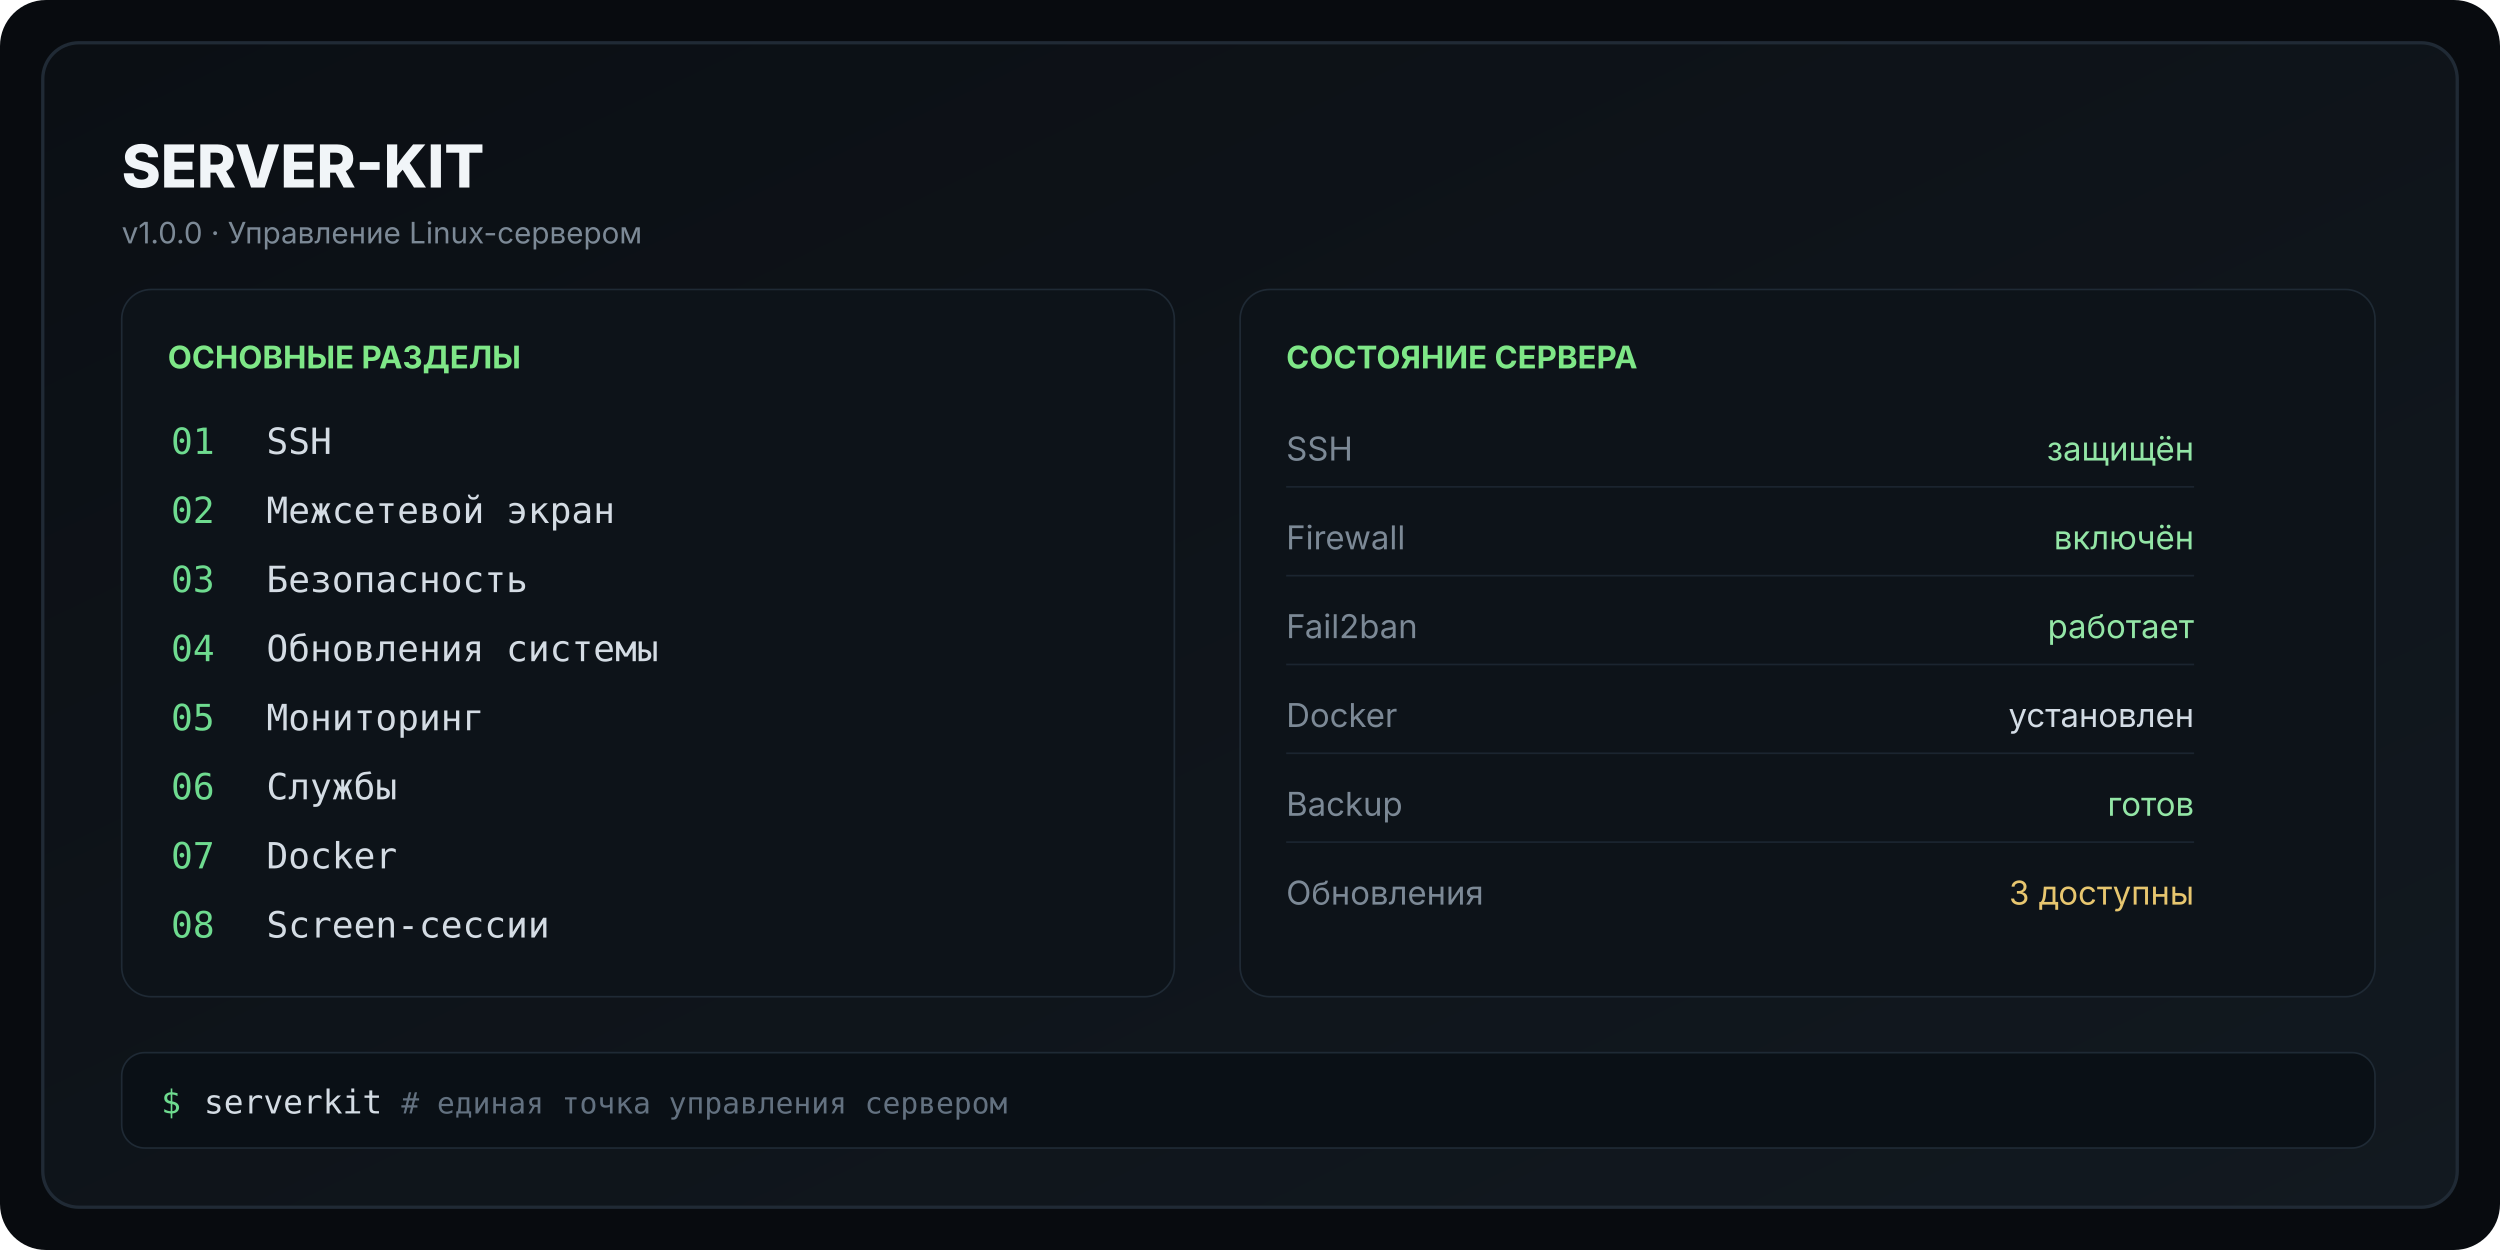
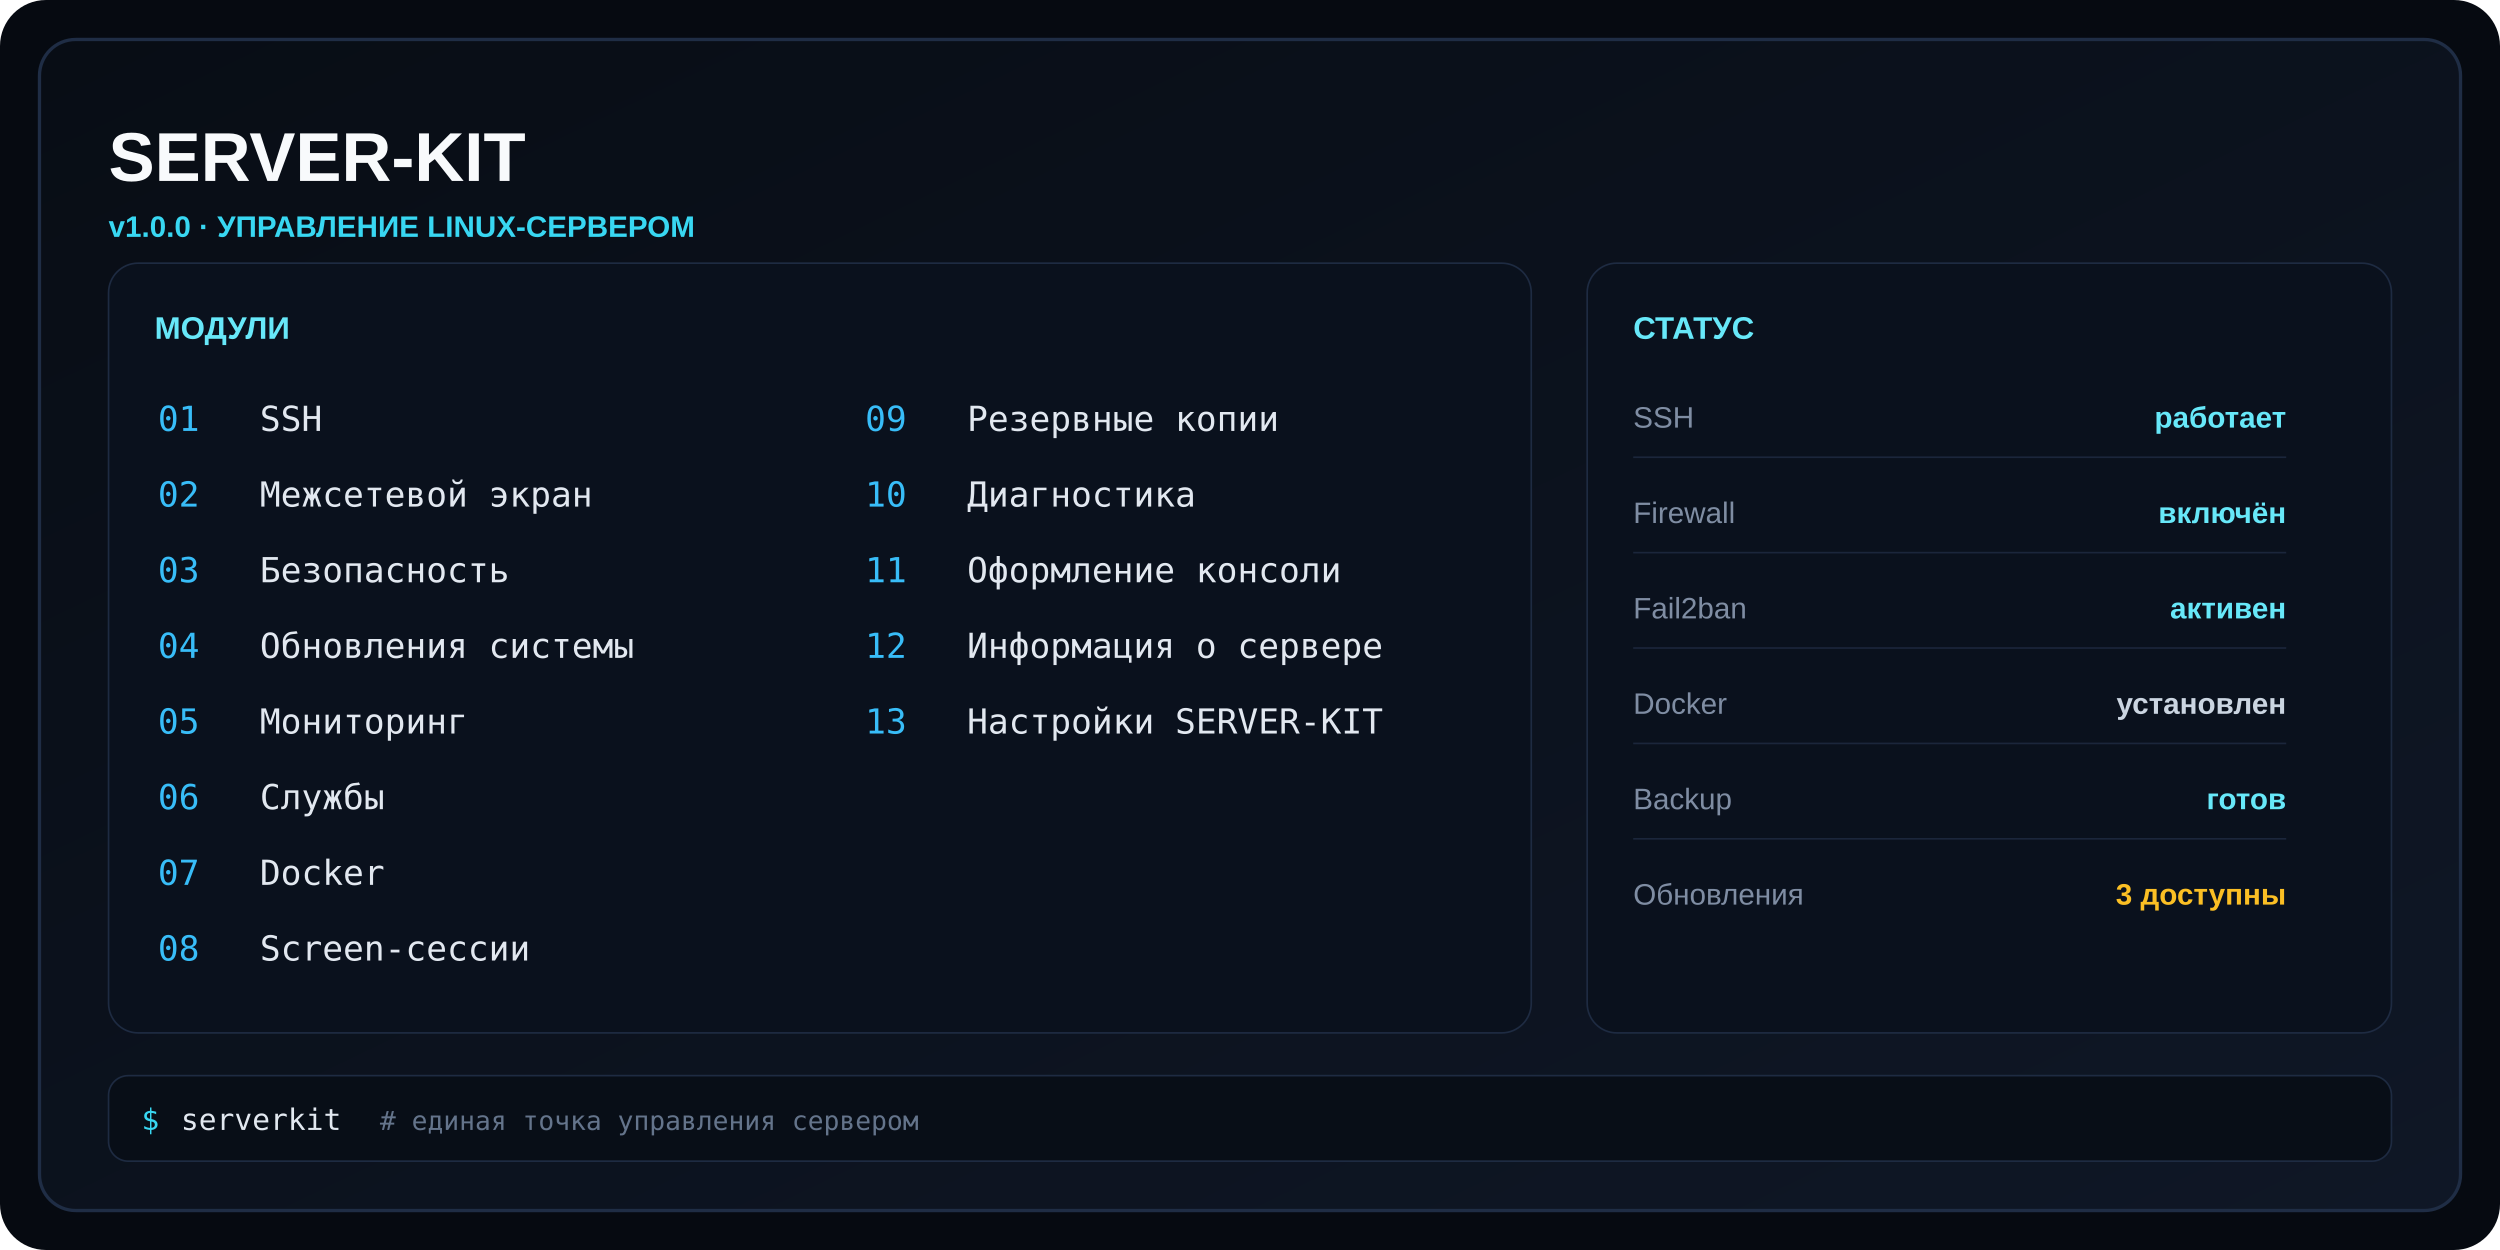
- <svg xmlns="http://www.w3.org/2000/svg" width="1520" height="760" viewBox="0 0 1520 760">
+ <svg xmlns="http://www.w3.org/2000/svg" width="1520" height="760" viewBox="0 0 1520 760" role="img" aria-label="SERVER-KIT interface preview">
  <defs>
-     <linearGradient id="panel" x1="0" y1="0" x2="1" y2="1">
-       <stop offset="0%" stop-color="#0B0F14" />
-       <stop offset="100%" stop-color="#121920" />
+     <linearGradient id="bg" x1="0" y1="0" x2="1" y2="1">
+       <stop offset="0%" stop-color="#080D15" />
+       <stop offset="100%" stop-color="#0F1726" />
    </linearGradient>
  </defs>
-   <rect width="1520" height="760" rx="28" fill="#080B0F" />
-   <rect x="26" y="26" width="1468" height="708" rx="22" fill="url(#panel)" stroke="#202A35" stroke-width="2" />
-   <g transform="translate(74 70)">
-     <text x="0" y="44" fill="#F1F5F8" font-family="Inter,Segoe UI,Arial,sans-serif" font-size="36" font-weight="800">SERVER-KIT</text>
-     <text x="0" y="78" fill="#7C8996" font-family="Inter,Segoe UI,Arial,sans-serif" font-size="18">v1.0.0 · Управление Linux-сервером</text>
+   <rect width="1520" height="760" rx="28" fill="#060A11" />
+   <rect x="24" y="24" width="1472" height="712" rx="22" fill="url(#bg)" stroke="#1F2D45" stroke-width="2" />
+   <g transform="translate(66 56)">
+     <text x="0" y="54" font-family="Rubik,'Arial Black','Helvetica Neue',Arial,system-ui,sans-serif" font-weight="900" font-size="42" fill="#F8FAFC">SERVER-KIT</text>
+     <text x="0" y="88" font-family="Rubik,'Helvetica Neue',Arial,system-ui,sans-serif" font-weight="700" font-size="18" fill="#38D7F2">v1.0.0 · УПРАВЛЕНИЕ LINUX-СЕРВЕРОМ</text>
  </g>
-   <g transform="translate(74 176)">
-     <rect x="0" y="0" width="640" height="430" rx="18" fill="#0D1319" stroke="#1F2A35" />
-     <text x="28" y="48" fill="#7EE787" font-family="Inter,Segoe UI,Arial,sans-serif" font-size="19" font-weight="700">ОСНОВНЫЕ РАЗДЕЛЫ</text>
-     <g font-family="monospace" font-size="22">
-       <text x="30" y="100" fill="#6EDB8F">01</text>
-       <text x="88" y="100" fill="#D4DCE4">SSH</text>
-       <text x="30" y="142" fill="#6EDB8F">02</text>
-       <text x="88" y="142" fill="#D4DCE4">Межсетевой экран</text>
-       <text x="30" y="184" fill="#6EDB8F">03</text>
-       <text x="88" y="184" fill="#D4DCE4">Безопасность</text>
-       <text x="30" y="226" fill="#6EDB8F">04</text>
-       <text x="88" y="226" fill="#D4DCE4">Обновления системы</text>
-       <text x="30" y="268" fill="#6EDB8F">05</text>
-       <text x="88" y="268" fill="#D4DCE4">Мониторинг</text>
-       <text x="30" y="310" fill="#6EDB8F">06</text>
-       <text x="88" y="310" fill="#D4DCE4">Службы</text>
-       <text x="30" y="352" fill="#6EDB8F">07</text>
-       <text x="88" y="352" fill="#D4DCE4">Docker</text>
-       <text x="30" y="394" fill="#6EDB8F">08</text>
-       <text x="88" y="394" fill="#D4DCE4">Screen-сессии</text>
-     </g>
-     <rect x="680" y="0" width="690" height="430" rx="18" fill="#0D1319" stroke="#1F2A35" />
-     <text x="708" y="48" fill="#7EE787" font-family="Inter,Segoe UI,Arial,sans-serif" font-size="19" font-weight="700">СОСТОЯНИЕ СЕРВЕРА</text>
-     <g font-family="Inter,Segoe UI,Arial,sans-serif" font-size="20">
-       <text x="708" y="104" fill="#7C8996">SSH</text>
-       <text x="1260" y="104" text-anchor="end" fill="#93E6A6">защищён</text>
-       <line x1="708" y1="120" x2="1260" y2="120" stroke="#1B2530" />
-       <text x="708" y="158" fill="#7C8996">Firewall</text>
-       <text x="1260" y="158" text-anchor="end" fill="#93E6A6">включён</text>
-       <line x1="708" y1="174" x2="1260" y2="174" stroke="#1B2530" />
-       <text x="708" y="212" fill="#7C8996">Fail2ban</text>
-       <text x="1260" y="212" text-anchor="end" fill="#93E6A6">работает</text>
-       <line x1="708" y1="228" x2="1260" y2="228" stroke="#1B2530" />
-       <text x="708" y="266" fill="#7C8996">Docker</text>
-       <text x="1260" y="266" text-anchor="end" fill="#D3DCE5">установлен</text>
-       <line x1="708" y1="282" x2="1260" y2="282" stroke="#1B2530" />
-       <text x="708" y="320" fill="#7C8996">Backup</text>
-       <text x="1260" y="320" text-anchor="end" fill="#93E6A6">готов</text>
-       <line x1="708" y1="336" x2="1260" y2="336" stroke="#1B2530" />
-       <text x="708" y="374" fill="#7C8996">Обновления</text>
-       <text x="1260" y="374" text-anchor="end" fill="#E7C66F">3 доступны</text>
+   <g transform="translate(66 160)">
+     <rect x="0" y="0" width="865" height="468" rx="18" fill="#0A111D" stroke="#1E2B42" />
+     <text x="28" y="46" font-family="Rubik,'Helvetica Neue',Arial,system-ui,sans-serif" font-weight="800" font-size="19" fill="#67E8F9">МОДУЛИ</text>
+     <g font-family="'JetBrains Mono',ui-monospace,SFMono-Regular,Menlo,Consolas,monospace" font-size="21">
+       <text x="30" y="102" fill="#38BDF8">01</text>
+       <text x="92" y="102" fill="#E2E8F0">SSH</text>
+       <text x="30" y="148" fill="#38BDF8">02</text>
+       <text x="92" y="148" fill="#E2E8F0">Межсетевой экран</text>
+       <text x="30" y="194" fill="#38BDF8">03</text>
+       <text x="92" y="194" fill="#E2E8F0">Безопасность</text>
+       <text x="30" y="240" fill="#38BDF8">04</text>
+       <text x="92" y="240" fill="#E2E8F0">Обновления системы</text>
+       <text x="30" y="286" fill="#38BDF8">05</text>
+       <text x="92" y="286" fill="#E2E8F0">Мониторинг</text>
+       <text x="30" y="332" fill="#38BDF8">06</text>
+       <text x="92" y="332" fill="#E2E8F0">Службы</text>
+       <text x="30" y="378" fill="#38BDF8">07</text>
+       <text x="92" y="378" fill="#E2E8F0">Docker</text>
+       <text x="30" y="424" fill="#38BDF8">08</text>
+       <text x="92" y="424" fill="#E2E8F0">Screen-сессии</text>
+       <text x="460" y="102" fill="#38BDF8">09</text>
+       <text x="522" y="102" fill="#E2E8F0">Резервные копии</text>
+       <text x="460" y="148" fill="#38BDF8">10</text>
+       <text x="522" y="148" fill="#E2E8F0">Диагностика</text>
+       <text x="460" y="194" fill="#38BDF8">11</text>
+       <text x="522" y="194" fill="#E2E8F0">Оформление консоли</text>
+       <text x="460" y="240" fill="#38BDF8">12</text>
+       <text x="522" y="240" fill="#E2E8F0">Информация о сервере</text>
+       <text x="460" y="286" fill="#38BDF8">13</text>
+       <text x="522" y="286" fill="#E2E8F0">Настройки SERVER-KIT</text>
    </g>
  </g>
-   <g transform="translate(74 640)">
-     <rect x="0" y="0" width="1370" height="58" rx="14" fill="#0A1016" stroke="#1F2A35" />
-     <text x="24" y="37" fill="#6EDB8F" font-family="monospace" font-size="20">$</text>
-     <text x="50" y="37" fill="#D4DCE4" font-family="monospace" font-size="20">serverkit</text>
-     <text x="170" y="37" fill="#637180" font-family="monospace" font-size="18"># единая точка управления сервером</text>
+   <g transform="translate(965 160)">
+     <rect x="0" y="0" width="489" height="468" rx="18" fill="#0A111D" stroke="#1E2B42" />
+     <text x="28" y="46" font-family="Rubik,'Helvetica Neue',Arial,system-ui,sans-serif" font-weight="800" font-size="19" fill="#67E8F9">СТАТУС</text>
+     <g font-family="Rubik,'Helvetica Neue',Arial,system-ui,sans-serif" font-size="18">
+       <text x="28" y="100" fill="#7F8DA3">SSH</text>
+       <text x="425" y="100" text-anchor="end" fill="#67E8F9" font-weight="700">работает</text>
+       <line x1="28" y1="118" x2="425" y2="118" stroke="#1B263B" />
+       <text x="28" y="158" fill="#7F8DA3">Firewall</text>
+       <text x="425" y="158" text-anchor="end" fill="#67E8F9" font-weight="700">включён</text>
+       <line x1="28" y1="176" x2="425" y2="176" stroke="#1B263B" />
+       <text x="28" y="216" fill="#7F8DA3">Fail2ban</text>
+       <text x="425" y="216" text-anchor="end" fill="#67E8F9" font-weight="700">активен</text>
+       <line x1="28" y1="234" x2="425" y2="234" stroke="#1B263B" />
+       <text x="28" y="274" fill="#7F8DA3">Docker</text>
+       <text x="425" y="274" text-anchor="end" fill="#CBD5E1" font-weight="700">установлен</text>
+       <line x1="28" y1="292" x2="425" y2="292" stroke="#1B263B" />
+       <text x="28" y="332" fill="#7F8DA3">Backup</text>
+       <text x="425" y="332" text-anchor="end" fill="#67E8F9" font-weight="700">готов</text>
+       <line x1="28" y1="350" x2="425" y2="350" stroke="#1B263B" />
+       <text x="28" y="390" fill="#7F8DA3">Обновления</text>
+       <text x="425" y="390" text-anchor="end" fill="#FBBF24" font-weight="700">3 доступны</text>
+     </g>
+   </g>
+   <g transform="translate(66 654)">
+     <rect x="0" y="0" width="1388" height="52" rx="12" fill="#080E17" stroke="#1E2B42" />
+     <text x="20" y="33" font-family="'JetBrains Mono',ui-monospace,SFMono-Regular,Menlo,Consolas,monospace" font-size="18" fill="#38D7F2">$</text>
+     <text x="44" y="33" font-family="'JetBrains Mono',ui-monospace,SFMono-Regular,Menlo,Consolas,monospace" font-size="18" fill="#E2E8F0">serverkit</text>
+     <text x="165" y="33" font-family="'JetBrains Mono',ui-monospace,SFMono-Regular,Menlo,Consolas,monospace" font-size="16" fill="#64748B"># единая точка управления сервером</text>
  </g>
</svg>
